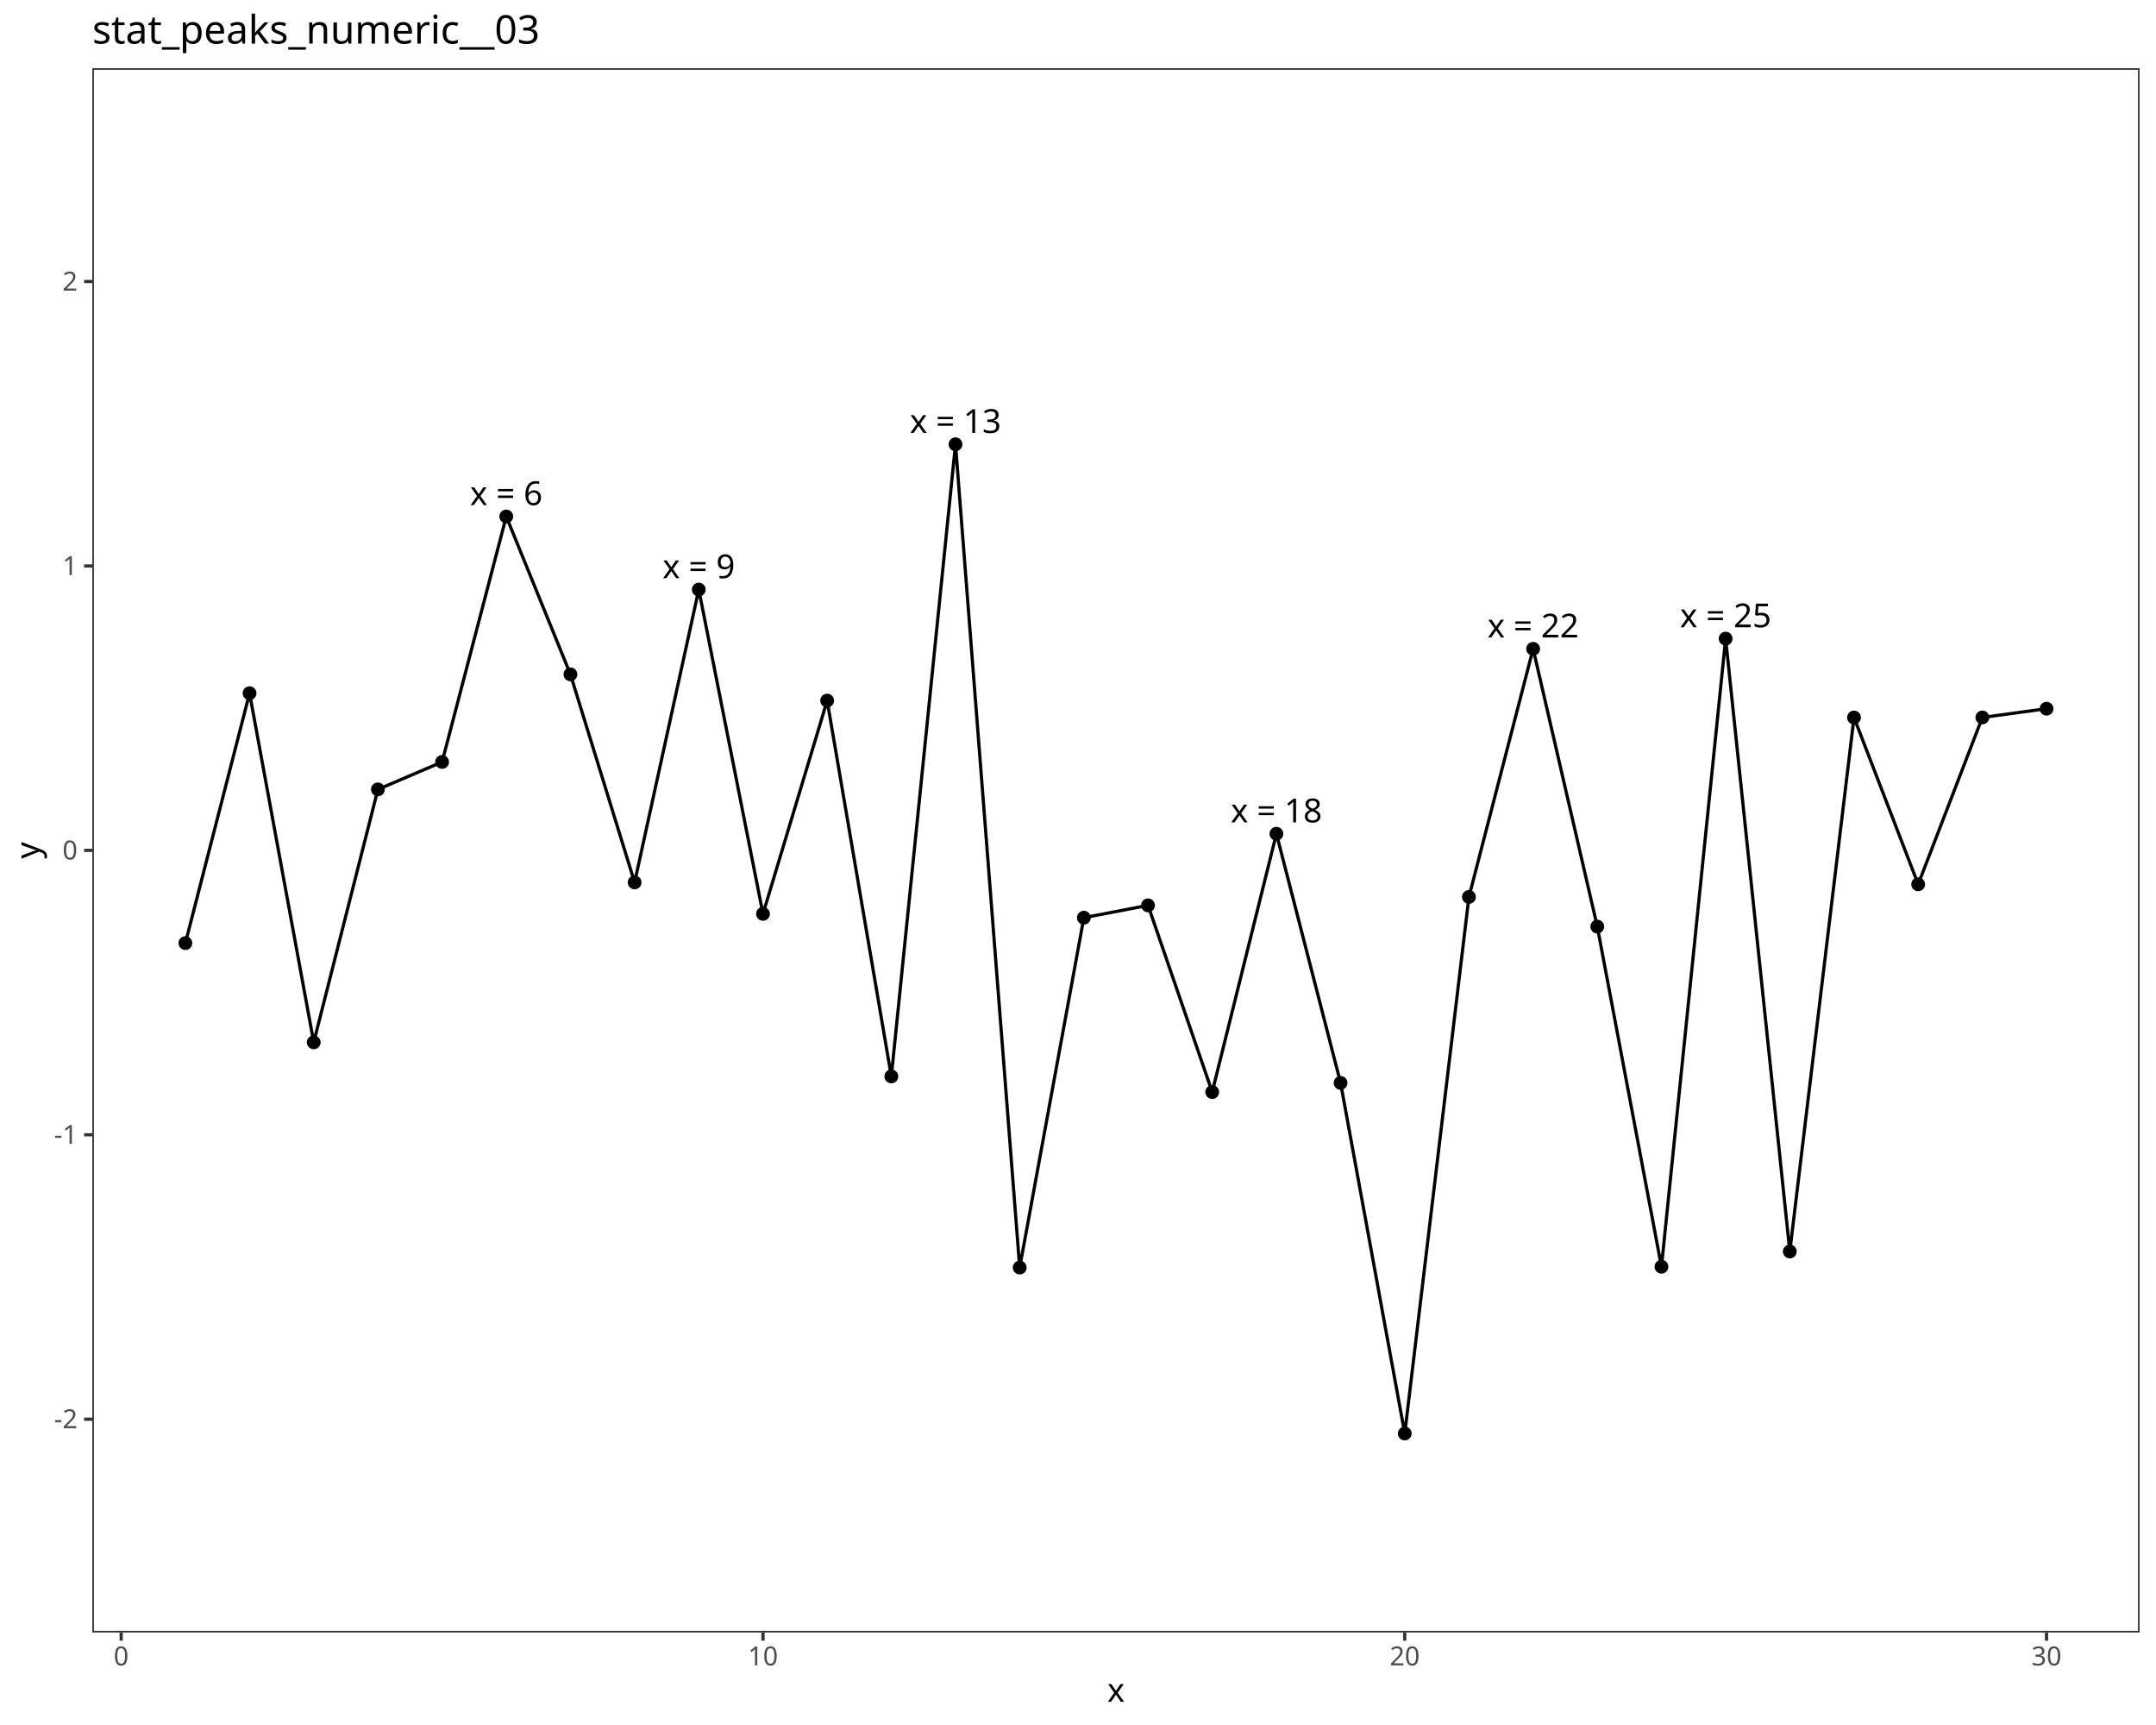
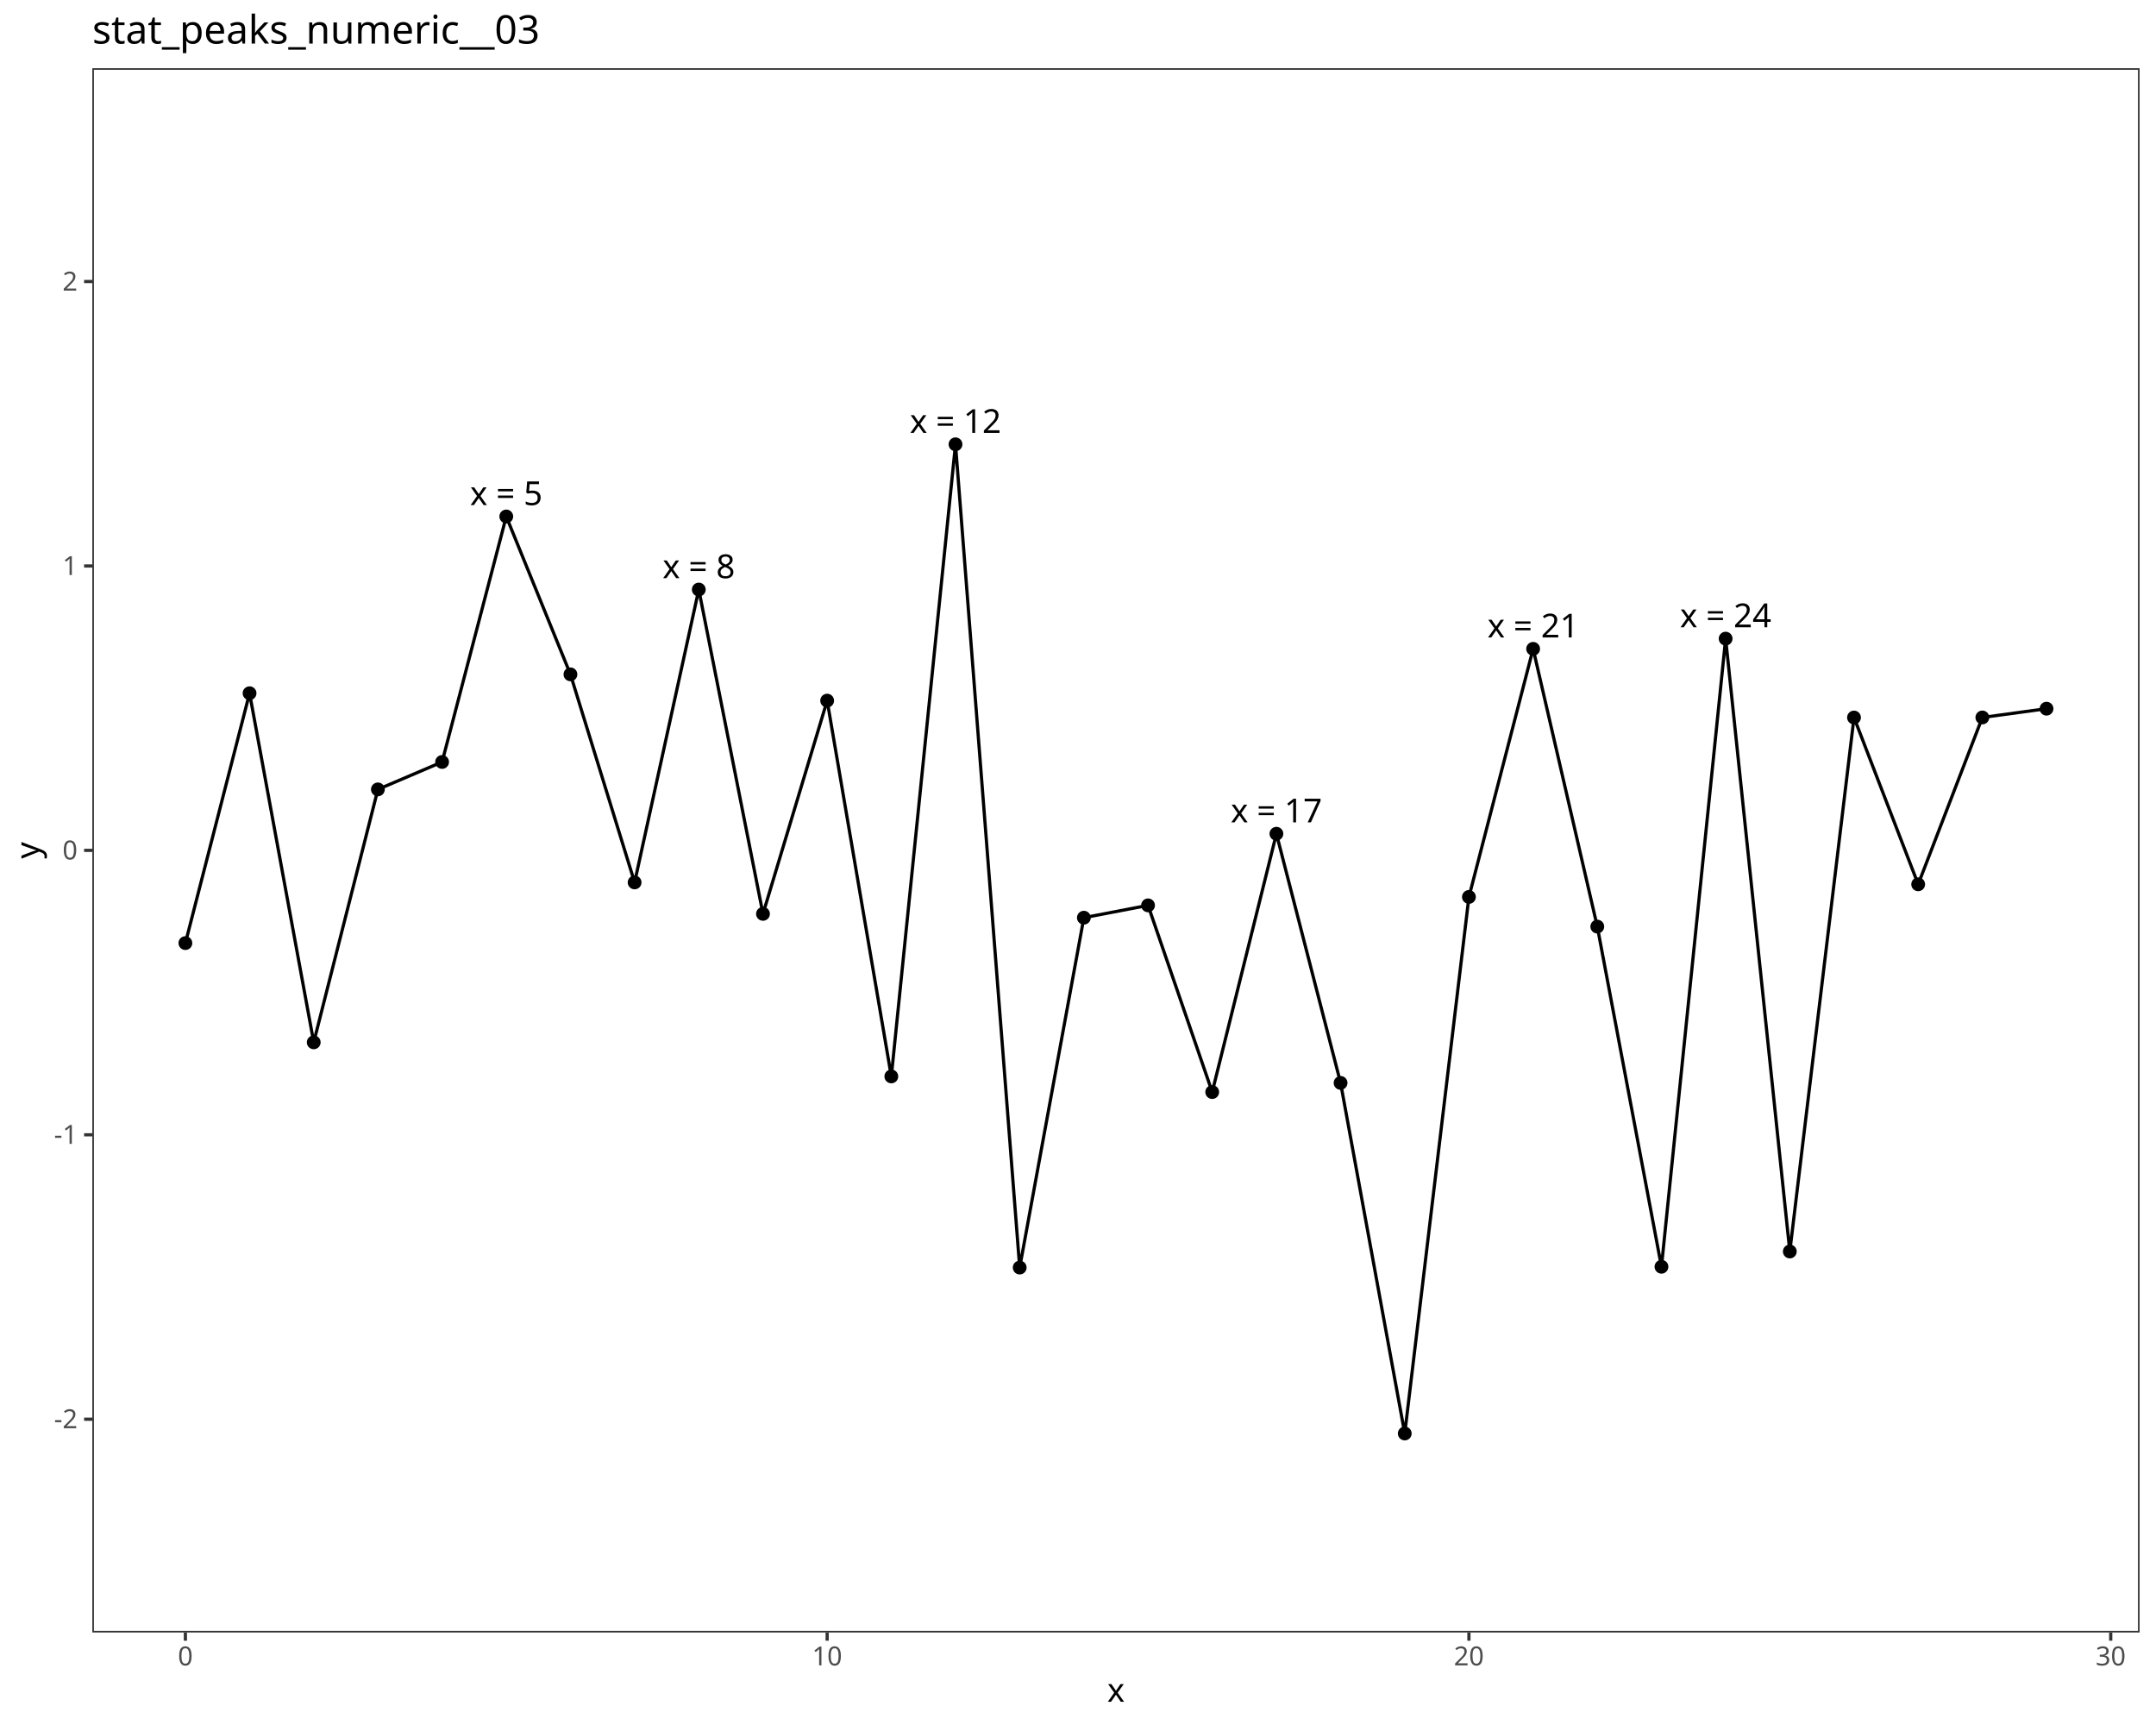
<svg xmlns="http://www.w3.org/2000/svg" class="svglite" data-engine-version="2.0" width="720.00pt" height="576.00pt" viewBox="0 0 720.00 576.00">
  <defs>
    <style type="text/css">
    .svglite line, .svglite polyline, .svglite polygon, .svglite path, .svglite rect, .svglite circle {
      fill: none;
      stroke: #000000;
      stroke-linecap: round;
      stroke-linejoin: round;
      stroke-miterlimit: 10.00;
    }
  </style>
  </defs>
  <rect width="100%" height="100%" style="stroke: none; fill: #FFFFFF;" />
  <defs>
    <clipPath id="cpMC4wMHw3MjAuMDB8MC4wMHw1NzYuMDA=">
      <rect x="0.00" y="0.00" width="720.00" height="576.00" />
    </clipPath>
  </defs>
  <g clip-path="url(#cpMC4wMHw3MjAuMDB8MC4wMHw1NzYuMDA=)">
    <rect x="0.00" y="0.00" width="720.00" height="576.00" style="stroke-width: 1.07; stroke: #FFFFFF; fill: #FFFFFF;" />
  </g>
  <defs>
    <clipPath id="cpMzAuODN8NzE0LjUyfDIyLjc4fDU0NS4xMQ==">
      <rect x="30.83" y="22.78" width="683.69" height="522.33" />
    </clipPath>
  </defs>
  <g clip-path="url(#cpMzAuODN8NzE0LjUyfDIyLjc4fDU0NS4xMQ==)">
    <rect x="30.83" y="22.78" width="683.69" height="522.33" style="stroke-width: 1.07; stroke: none; fill: #FFFFFF;" />
    <circle cx="61.91" cy="314.91" r="1.95" style="stroke-width: 0.71; fill: #000000;" />
    <circle cx="83.34" cy="231.48" r="1.95" style="stroke-width: 0.71; fill: #000000;" />
    <circle cx="104.77" cy="348.05" r="1.95" style="stroke-width: 0.71; fill: #000000;" />
    <circle cx="126.20" cy="263.59" r="1.95" style="stroke-width: 0.71; fill: #000000;" />
    <circle cx="147.64" cy="254.43" r="1.95" style="stroke-width: 0.71; fill: #000000;" />
    <circle cx="169.07" cy="172.46" r="1.95" style="stroke-width: 0.71; fill: #000000;" />
    <circle cx="190.50" cy="225.18" r="1.95" style="stroke-width: 0.71; fill: #000000;" />
    <circle cx="211.93" cy="294.65" r="1.95" style="stroke-width: 0.71; fill: #000000;" />
    <circle cx="233.36" cy="196.86" r="1.95" style="stroke-width: 0.71; fill: #000000;" />
    <circle cx="254.80" cy="305.15" r="1.95" style="stroke-width: 0.71; fill: #000000;" />
    <circle cx="276.23" cy="233.95" r="1.95" style="stroke-width: 0.71; fill: #000000;" />
    <circle cx="297.66" cy="359.43" r="1.95" style="stroke-width: 0.71; fill: #000000;" />
    <circle cx="319.09" cy="148.36" r="1.95" style="stroke-width: 0.71; fill: #000000;" />
    <circle cx="340.53" cy="423.25" r="1.95" style="stroke-width: 0.71; fill: #000000;" />
    <circle cx="361.96" cy="306.43" r="1.95" style="stroke-width: 0.71; fill: #000000;" />
    <circle cx="383.39" cy="302.31" r="1.95" style="stroke-width: 0.71; fill: #000000;" />
    <circle cx="404.82" cy="364.65" r="1.95" style="stroke-width: 0.71; fill: #000000;" />
    <circle cx="426.26" cy="278.40" r="1.95" style="stroke-width: 0.71; fill: #000000;" />
    <circle cx="447.69" cy="361.60" r="1.95" style="stroke-width: 0.71; fill: #000000;" />
    <circle cx="469.12" cy="478.66" r="1.95" style="stroke-width: 0.71; fill: #000000;" />
    <circle cx="490.55" cy="299.50" r="1.95" style="stroke-width: 0.71; fill: #000000;" />
    <circle cx="511.99" cy="216.66" r="1.95" style="stroke-width: 0.71; fill: #000000;" />
    <circle cx="533.42" cy="309.40" r="1.95" style="stroke-width: 0.71; fill: #000000;" />
    <circle cx="554.85" cy="422.98" r="1.95" style="stroke-width: 0.71; fill: #000000;" />
    <circle cx="576.28" cy="213.25" r="1.95" style="stroke-width: 0.71; fill: #000000;" />
    <circle cx="597.71" cy="417.89" r="1.95" style="stroke-width: 0.71; fill: #000000;" />
    <circle cx="619.15" cy="239.59" r="1.95" style="stroke-width: 0.71; fill: #000000;" />
    <circle cx="640.58" cy="295.28" r="1.95" style="stroke-width: 0.71; fill: #000000;" />
    <circle cx="662.01" cy="239.57" r="1.95" style="stroke-width: 0.71; fill: #000000;" />
    <circle cx="683.44" cy="236.64" r="1.95" style="stroke-width: 0.71; fill: #000000;" />
    <polyline points="61.91,314.91 83.34,231.48 104.77,348.05 126.20,263.59 147.64,254.43 169.07,172.46 190.50,225.18 211.93,294.65 233.36,196.86 254.80,305.15 276.23,233.95 297.66,359.43 319.09,148.36 340.53,423.25 361.96,306.43 383.39,302.31 404.82,364.65 426.26,278.40 447.69,361.60 469.12,478.66 490.55,299.50 511.99,216.66 533.42,309.40 554.85,422.98 576.28,213.25 597.71,417.89 619.15,239.59 640.58,295.28 662.01,239.57 683.44,236.64 " style="stroke-width: 1.07; stroke-linecap: butt;" />
-     <text x="169.07" y="168.66" text-anchor="middle" style="font-size: 11.04px; font-family: sans;" textLength="24.25px" lengthAdjust="spacingAndGlyphs">x = 6</text>
-     <text x="233.36" y="193.06" text-anchor="middle" style="font-size: 11.04px; font-family: sans;" textLength="24.25px" lengthAdjust="spacingAndGlyphs">x = 9</text>
-     <text x="319.09" y="144.56" text-anchor="middle" style="font-size: 11.04px; font-family: sans;" textLength="30.39px" lengthAdjust="spacingAndGlyphs">x = 13</text>
-     <text x="426.26" y="274.60" text-anchor="middle" style="font-size: 11.04px; font-family: sans;" textLength="30.39px" lengthAdjust="spacingAndGlyphs">x = 18</text>
-     <text x="511.99" y="212.86" text-anchor="middle" style="font-size: 11.04px; font-family: sans;" textLength="30.39px" lengthAdjust="spacingAndGlyphs">x = 22</text>
-     <text x="576.28" y="209.45" text-anchor="middle" style="font-size: 11.04px; font-family: sans;" textLength="30.39px" lengthAdjust="spacingAndGlyphs">x = 25</text>
+     <text x="169.07" y="168.66" text-anchor="middle" style="font-size: 11.04px; font-family: sans;" textLength="24.25px" lengthAdjust="spacingAndGlyphs">x = 5</text>
+     <text x="233.36" y="193.06" text-anchor="middle" style="font-size: 11.04px; font-family: sans;" textLength="24.25px" lengthAdjust="spacingAndGlyphs">x = 8</text>
+     <text x="319.09" y="144.56" text-anchor="middle" style="font-size: 11.04px; font-family: sans;" textLength="30.39px" lengthAdjust="spacingAndGlyphs">x = 12</text>
+     <text x="426.26" y="274.60" text-anchor="middle" style="font-size: 11.04px; font-family: sans;" textLength="30.39px" lengthAdjust="spacingAndGlyphs">x = 17</text>
+     <text x="511.99" y="212.86" text-anchor="middle" style="font-size: 11.04px; font-family: sans;" textLength="30.39px" lengthAdjust="spacingAndGlyphs">x = 21</text>
+     <text x="576.28" y="209.45" text-anchor="middle" style="font-size: 11.04px; font-family: sans;" textLength="30.39px" lengthAdjust="spacingAndGlyphs">x = 24</text>
    <rect x="30.83" y="22.78" width="683.69" height="522.33" style="stroke-width: 1.07; stroke: #333333;" />
  </g>
  <g clip-path="url(#cpMC4wMHw3MjAuMDB8MC4wMHw1NzYuMDA=)">
    <text x="25.90" y="476.91" text-anchor="end" style="font-size: 8.80px; fill: #4D4D4D; font-family: sans;" textLength="7.82px" lengthAdjust="spacingAndGlyphs">-2</text>
    <text x="25.90" y="381.94" text-anchor="end" style="font-size: 8.80px; fill: #4D4D4D; font-family: sans;" textLength="7.82px" lengthAdjust="spacingAndGlyphs">-1</text>
    <text x="25.90" y="286.98" text-anchor="end" style="font-size: 8.80px; fill: #4D4D4D; font-family: sans;" textLength="4.89px" lengthAdjust="spacingAndGlyphs">0</text>
    <text x="25.90" y="192.01" text-anchor="end" style="font-size: 8.80px; fill: #4D4D4D; font-family: sans;" textLength="4.89px" lengthAdjust="spacingAndGlyphs">1</text>
    <text x="25.90" y="97.04" text-anchor="end" style="font-size: 8.80px; fill: #4D4D4D; font-family: sans;" textLength="4.89px" lengthAdjust="spacingAndGlyphs">2</text>
    <polyline points="28.09,473.89 30.83,473.89 " style="stroke-width: 1.07; stroke: #333333; stroke-linecap: butt;" />
    <polyline points="28.09,378.92 30.83,378.92 " style="stroke-width: 1.07; stroke: #333333; stroke-linecap: butt;" />
    <polyline points="28.09,283.95 30.83,283.95 " style="stroke-width: 1.07; stroke: #333333; stroke-linecap: butt;" />
    <polyline points="28.09,188.98 30.83,188.98 " style="stroke-width: 1.07; stroke: #333333; stroke-linecap: butt;" />
    <polyline points="28.09,94.01 30.83,94.01 " style="stroke-width: 1.07; stroke: #333333; stroke-linecap: butt;" />
-     <polyline points="40.47,547.85 40.47,545.11 " style="stroke-width: 1.07; stroke: #333333; stroke-linecap: butt;" />
-     <polyline points="254.80,547.85 254.80,545.11 " style="stroke-width: 1.07; stroke: #333333; stroke-linecap: butt;" />
-     <polyline points="469.12,547.85 469.12,545.11 " style="stroke-width: 1.07; stroke: #333333; stroke-linecap: butt;" />
-     <polyline points="683.44,547.85 683.44,545.11 " style="stroke-width: 1.07; stroke: #333333; stroke-linecap: butt;" />
-     <text x="40.47" y="556.10" text-anchor="middle" style="font-size: 8.80px; fill: #4D4D4D; font-family: sans;" textLength="4.89px" lengthAdjust="spacingAndGlyphs">0</text>
-     <text x="254.80" y="556.10" text-anchor="middle" style="font-size: 8.80px; fill: #4D4D4D; font-family: sans;" textLength="9.79px" lengthAdjust="spacingAndGlyphs">10</text>
-     <text x="469.12" y="556.10" text-anchor="middle" style="font-size: 8.80px; fill: #4D4D4D; font-family: sans;" textLength="9.79px" lengthAdjust="spacingAndGlyphs">20</text>
-     <text x="683.44" y="556.10" text-anchor="middle" style="font-size: 8.80px; fill: #4D4D4D; font-family: sans;" textLength="9.79px" lengthAdjust="spacingAndGlyphs">30</text>
+     <polyline points="61.91,547.85 61.91,545.11 " style="stroke-width: 1.07; stroke: #333333; stroke-linecap: butt;" />
+     <polyline points="276.23,547.85 276.23,545.11 " style="stroke-width: 1.07; stroke: #333333; stroke-linecap: butt;" />
+     <polyline points="490.55,547.85 490.55,545.11 " style="stroke-width: 1.07; stroke: #333333; stroke-linecap: butt;" />
+     <polyline points="704.88,547.85 704.88,545.11 " style="stroke-width: 1.07; stroke: #333333; stroke-linecap: butt;" />
+     <text x="61.91" y="556.10" text-anchor="middle" style="font-size: 8.80px; fill: #4D4D4D; font-family: sans;" textLength="4.89px" lengthAdjust="spacingAndGlyphs">0</text>
+     <text x="276.23" y="556.10" text-anchor="middle" style="font-size: 8.80px; fill: #4D4D4D; font-family: sans;" textLength="9.79px" lengthAdjust="spacingAndGlyphs">10</text>
+     <text x="490.55" y="556.10" text-anchor="middle" style="font-size: 8.80px; fill: #4D4D4D; font-family: sans;" textLength="9.79px" lengthAdjust="spacingAndGlyphs">20</text>
+     <text x="704.88" y="556.10" text-anchor="middle" style="font-size: 8.80px; fill: #4D4D4D; font-family: sans;" textLength="9.79px" lengthAdjust="spacingAndGlyphs">30</text>
    <text x="372.67" y="568.24" text-anchor="middle" style="font-size: 11.00px; font-family: sans;" textLength="5.50px" lengthAdjust="spacingAndGlyphs">x</text>
    <text transform="translate(13.05,283.95) rotate(-90)" text-anchor="middle" style="font-size: 11.00px; font-family: sans;" textLength="5.50px" lengthAdjust="spacingAndGlyphs">y</text>
    <text x="30.83" y="14.56" style="font-size: 13.20px; font-family: sans;" textLength="147.53px" lengthAdjust="spacingAndGlyphs">stat_peaks_numeric__03</text>
  </g>
</svg>
